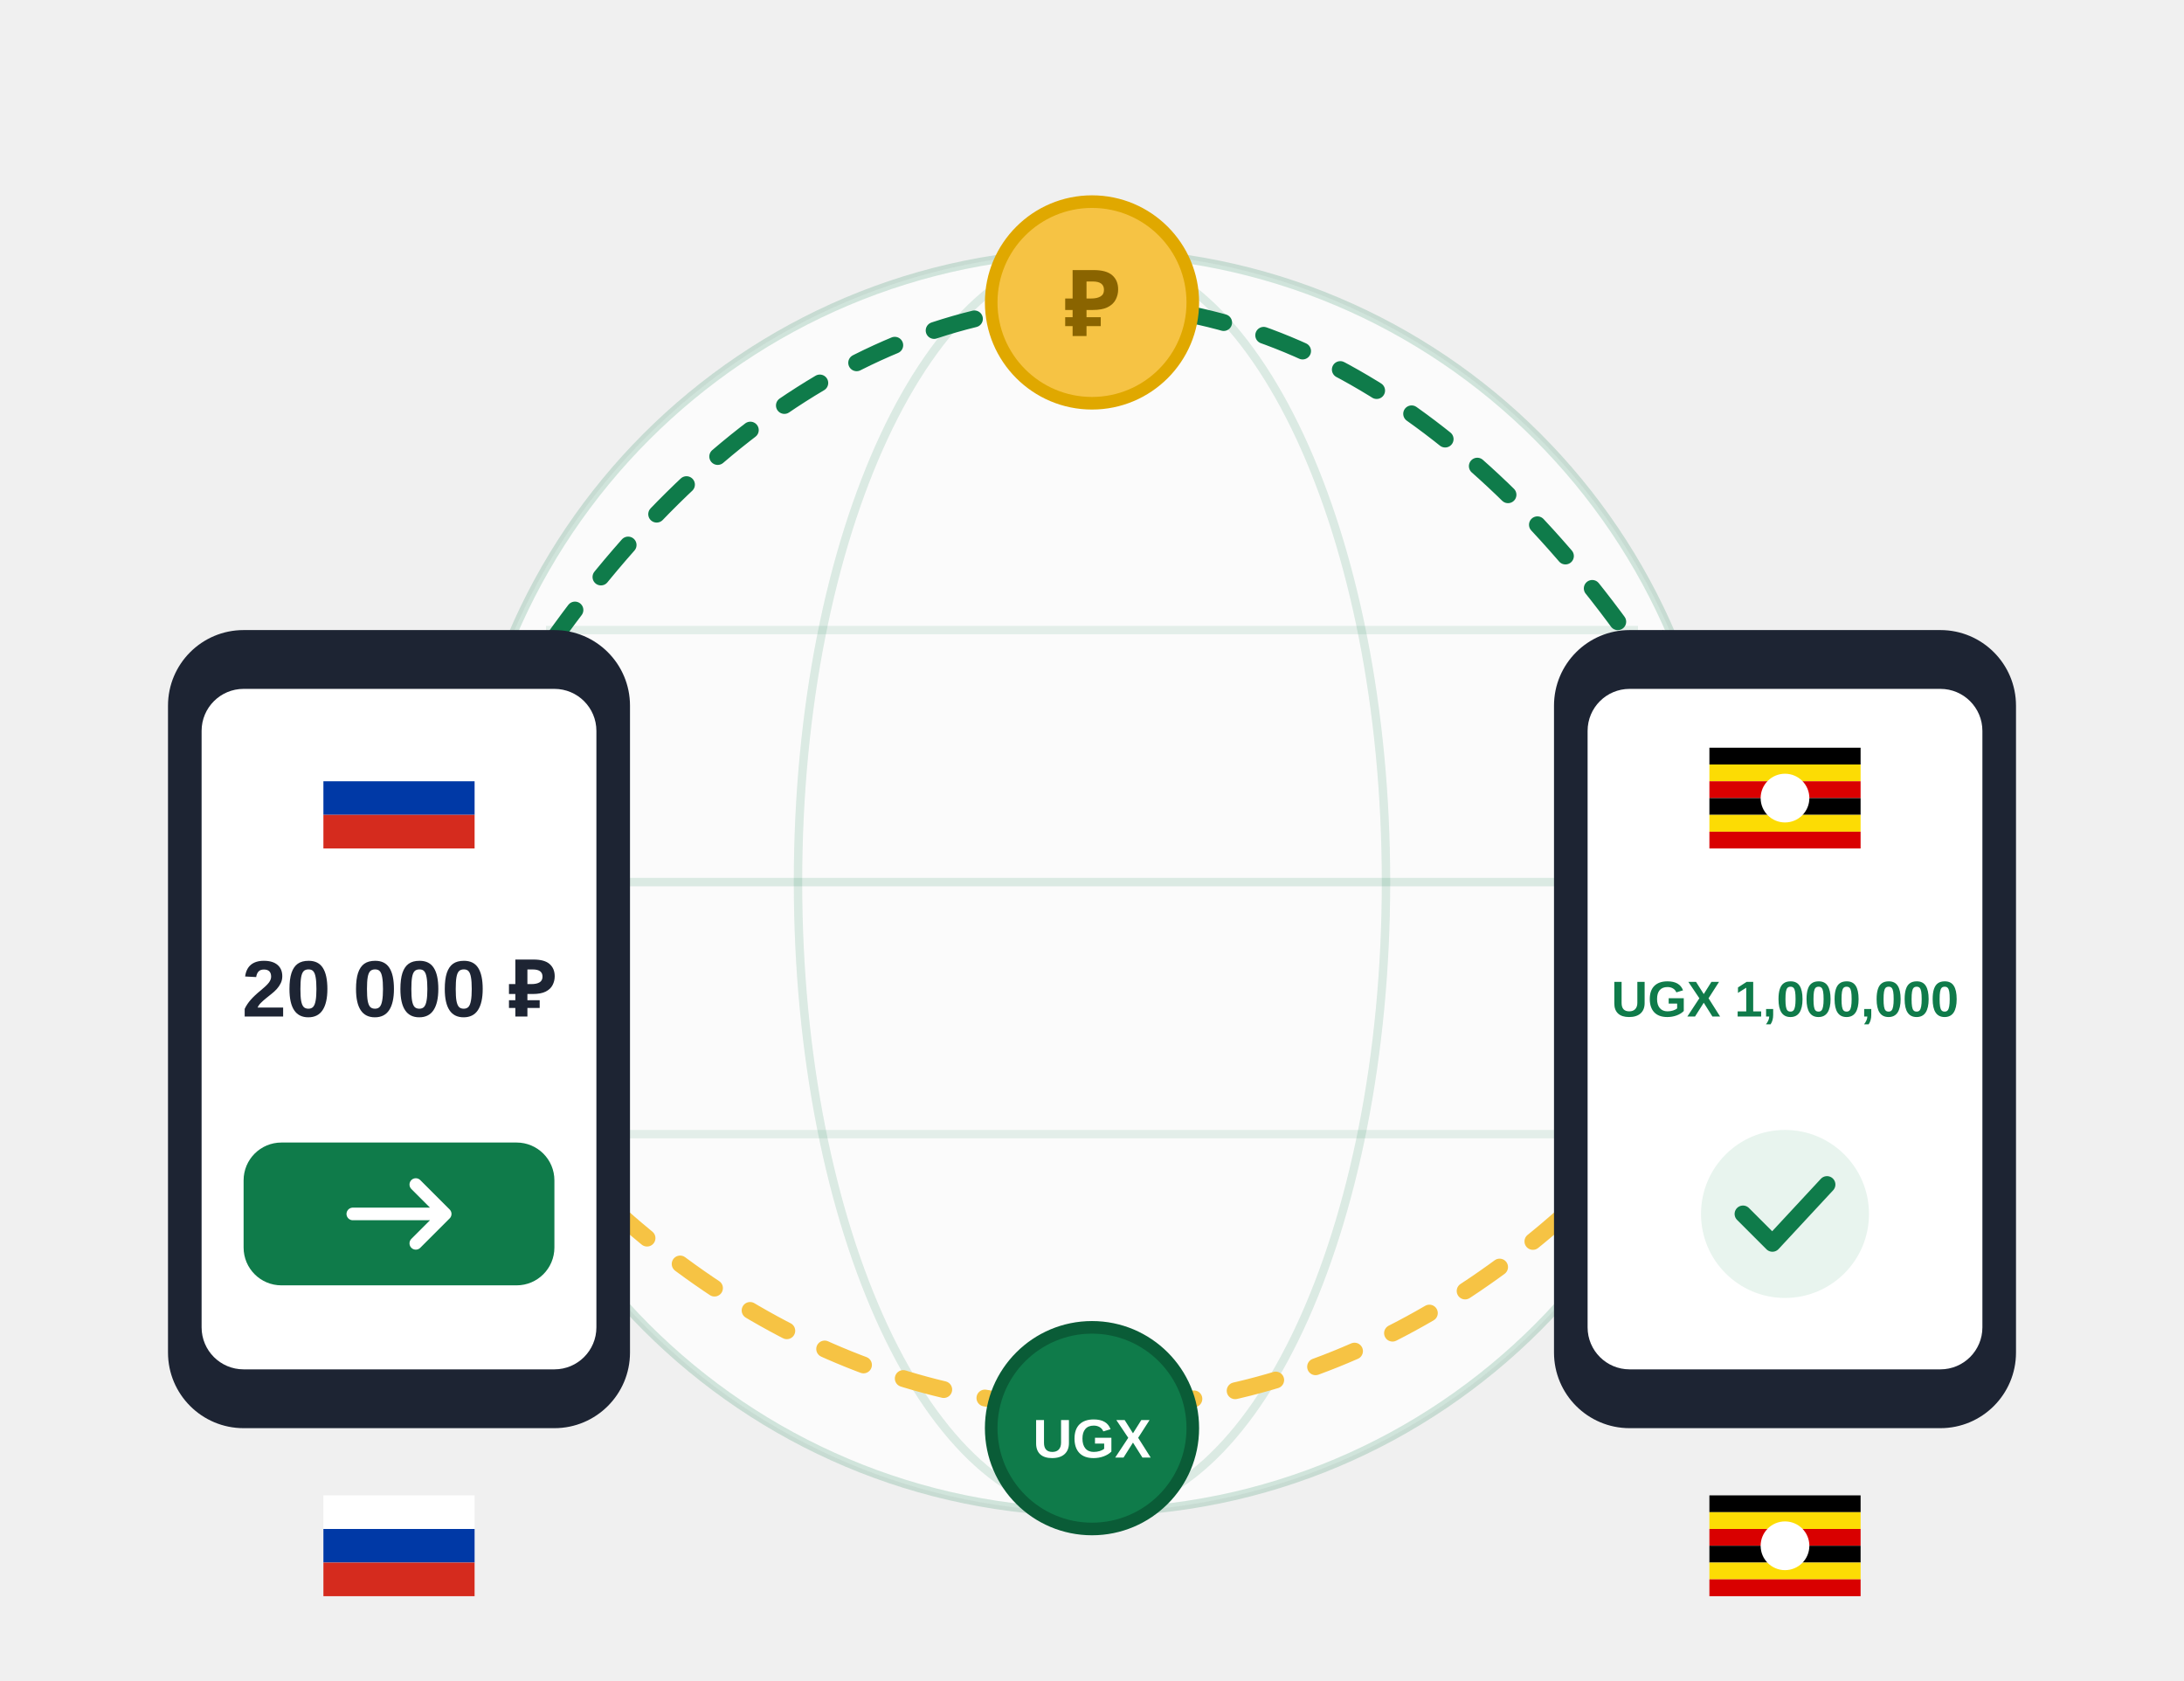
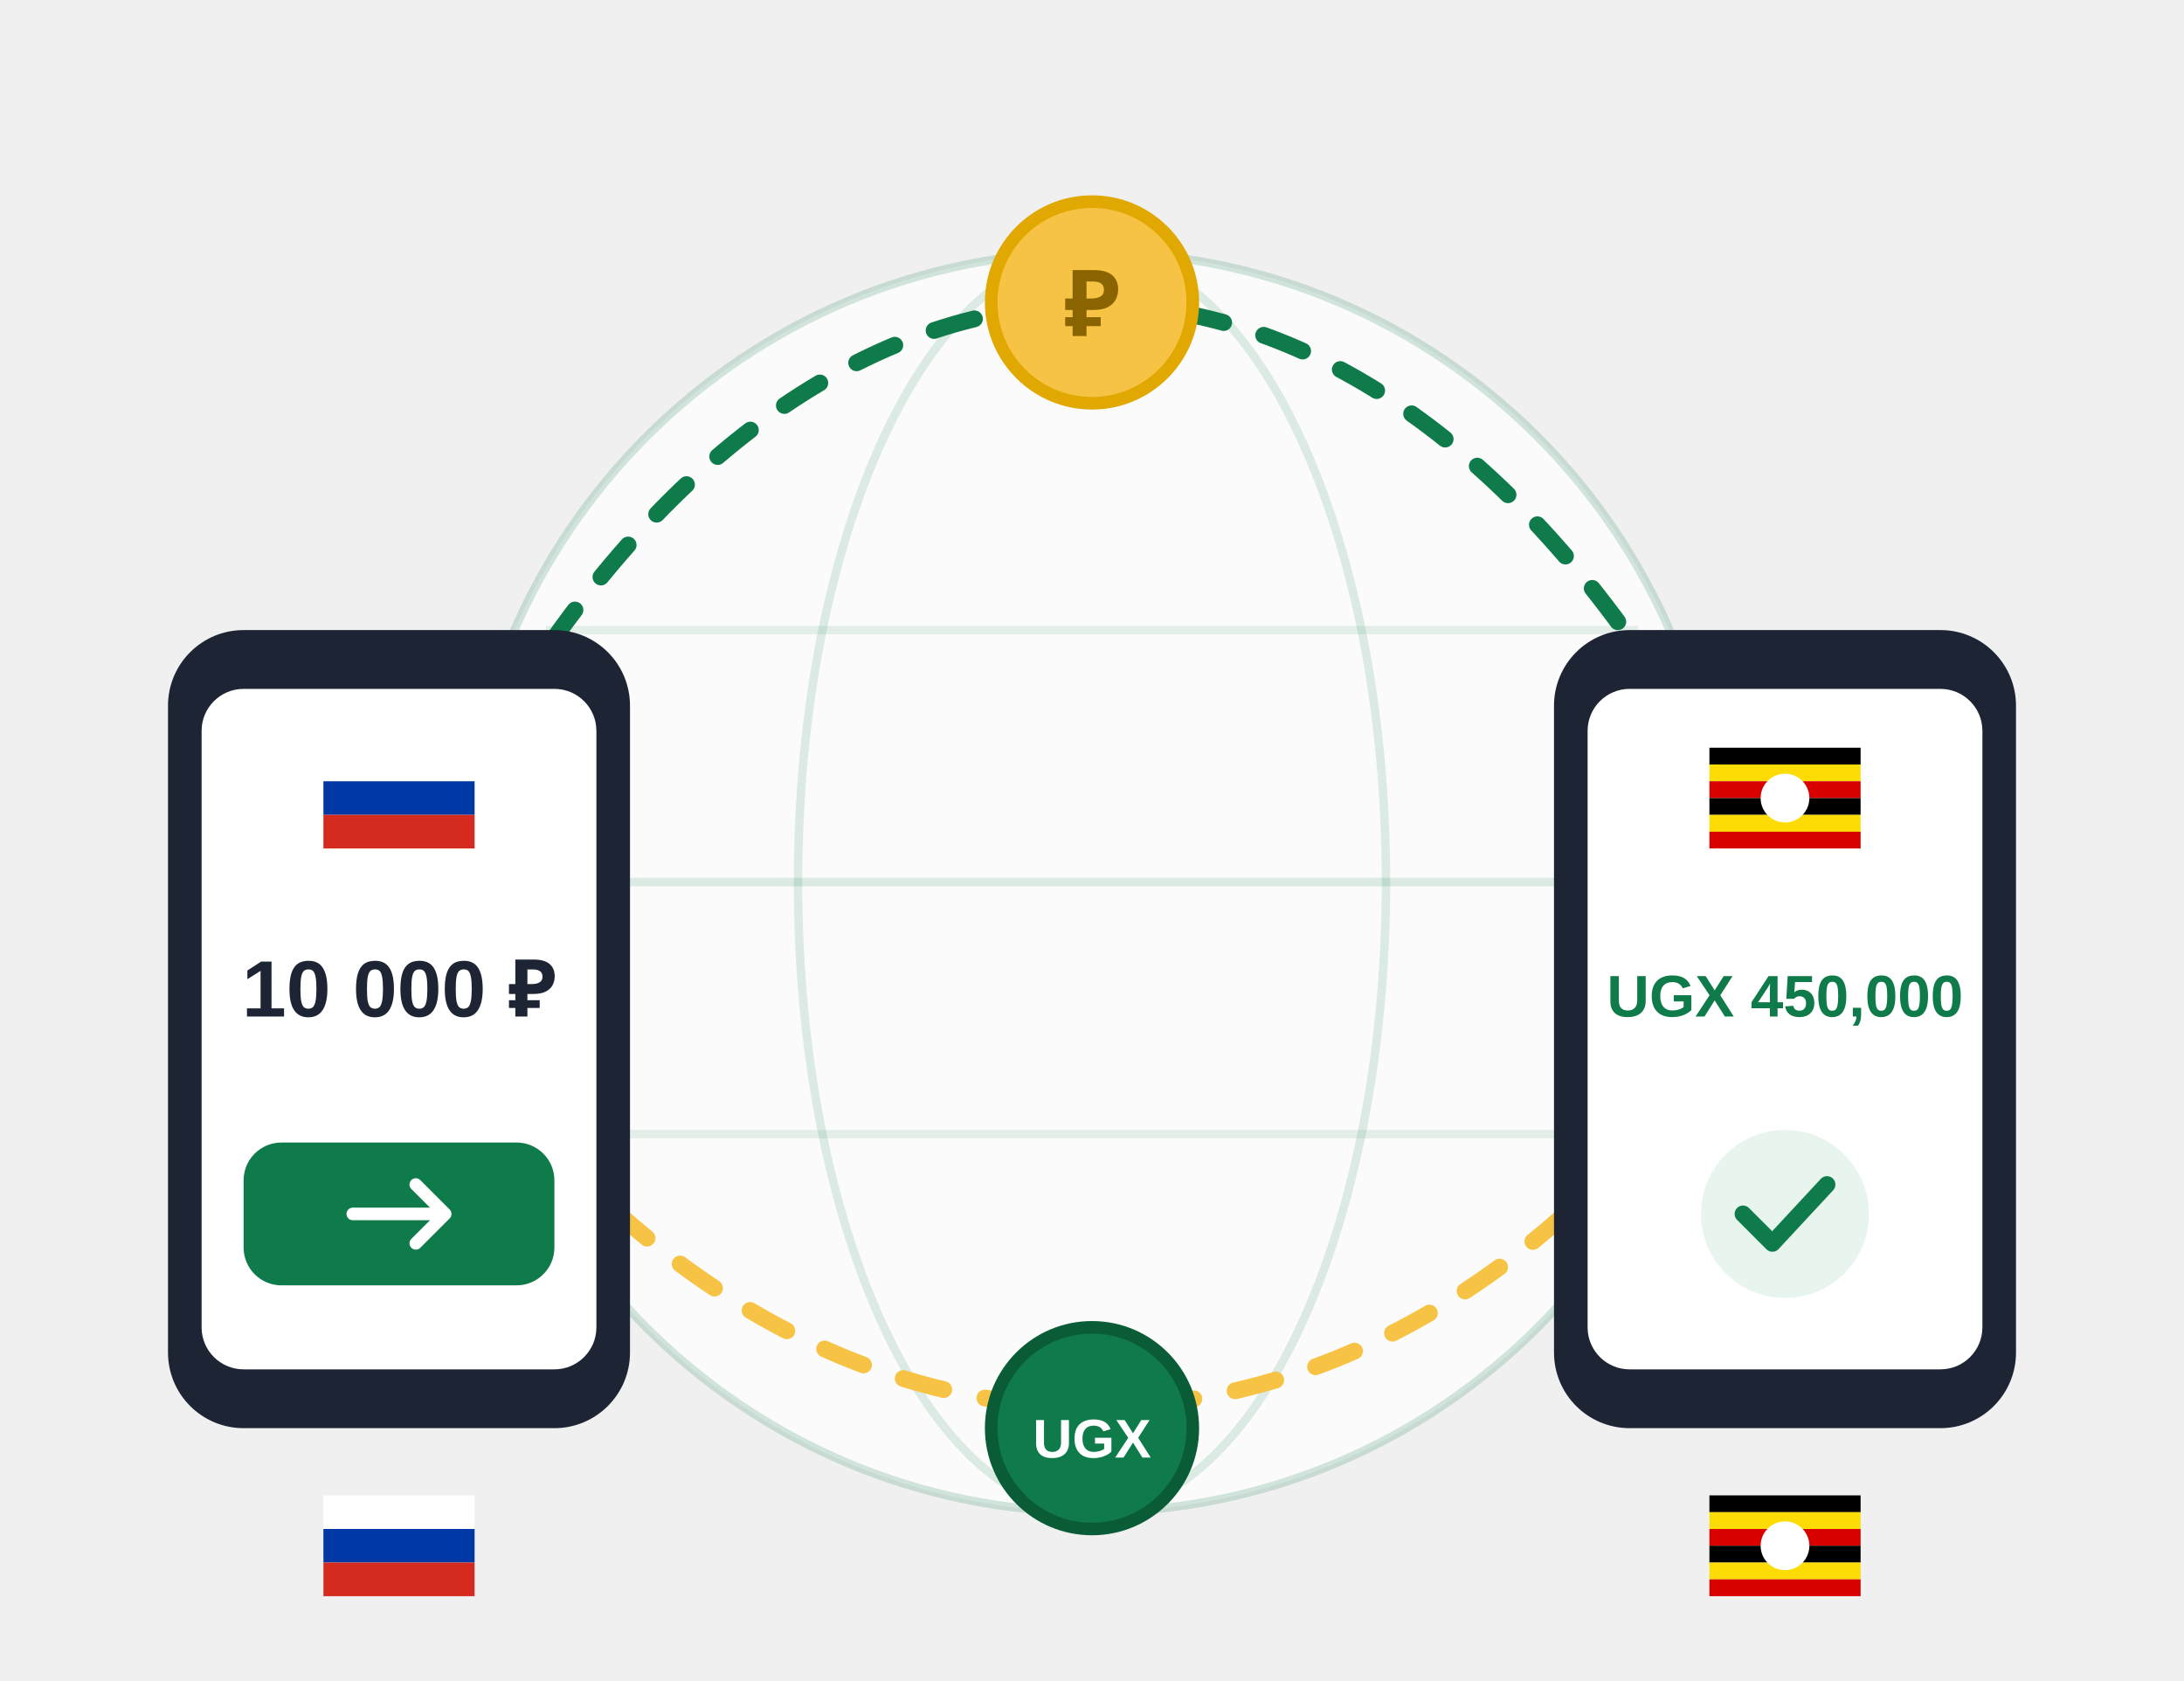
<svg xmlns="http://www.w3.org/2000/svg" viewBox="0 0 520 400" role="img" aria-labelledby="t d">
  <defs>
    <symbol id="ru" viewBox="0 0 9 6">
      <rect width="9" height="6" fill="#fff" />
      <rect y="2" width="9" height="2" fill="#0039a6" />
      <rect y="4" width="9" height="2" fill="#d52b1e" />
    </symbol>
    <symbol id="ug" viewBox="0 0 9 6">
      <rect width="9" height="1" fill="#000" />
      <rect y="1" width="9" height="1" fill="#fcdc04" />
      <rect y="2" width="9" height="1" fill="#d90000" />
      <rect y="3" width="9" height="1" fill="#000" />
      <rect y="4" width="9" height="1" fill="#fcdc04" />
      <rect y="5" width="9" height="1" fill="#d90000" />
      <circle cx="4.5" cy="3" r="1.45" fill="#fff" />
    </symbol>
  </defs>
  <circle cx="260" cy="210" r="150" fill="#ffffff" opacity=".7" />
  <circle cx="260" cy="210" r="150" fill="none" stroke="#0f7b4a" stroke-opacity=".18" stroke-width="2" />
  <ellipse cx="260" cy="210" rx="70" ry="150" fill="none" stroke="#0f7b4a" stroke-opacity=".14" stroke-width="2" />
  <line x1="110" y1="210" x2="410" y2="210" stroke="#0f7b4a" stroke-opacity=".14" stroke-width="2" />
  <path d="M130 150 H390 M130 270 H390" stroke="#0f7b4a" stroke-opacity=".1" stroke-width="2" />
  <path d="M120 170 C 200 40, 320 40, 400 170" fill="none" stroke="#0f7b4a" stroke-width="4" stroke-dasharray="10 10" stroke-linecap="round" />
  <polygon points="400,170 384,160 396,150" fill="#0f7b4a" />
  <path d="M400 260 C 320 360, 200 360, 120 260" fill="none" stroke="#f6c344" stroke-width="4" stroke-dasharray="10 10" stroke-linecap="round" />
  <polygon points="120,260 136,270 124,280" fill="#e0a800" />
  <g transform="translate(40 150)">
    <rect width="110" height="190" rx="18" fill="#1d2433" />
    <rect x="8" y="14" width="94" height="162" rx="10" fill="#ffffff" />
    <use href="#ru" x="37" y="28" width="36" height="24" />
-     <text x="55" y="92" text-anchor="middle" font-family="Segoe UI, Arial, sans-serif" font-weight="800" font-size="19" fill="#1d2433">20 000 ₽</text>
+     <text x="55" y="92" text-anchor="middle" font-family="Segoe UI, Arial, sans-serif" font-weight="800" font-size="19" fill="#1d2433">10 000 ₽</text>
    <rect x="18" y="122" width="74" height="34" rx="9" fill="#0f7b4a" />
    <path d="M44 139 h22 m-7 -7 l7 7 l-7 7" fill="none" stroke="#fff" stroke-width="3" stroke-linecap="round" stroke-linejoin="round" />
  </g>
  <g transform="translate(370 150)">
    <rect width="110" height="190" rx="18" fill="#1d2433" />
    <rect x="8" y="14" width="94" height="162" rx="10" fill="#ffffff" />
    <use href="#ug" x="37" y="28" width="36" height="24" />
-     <text x="55" y="92" text-anchor="middle" font-family="Segoe UI, Arial, sans-serif" font-weight="800" font-size="12" fill="#0f7b4a">UGX 1,000,000</text>
+     <text x="55" y="92" text-anchor="middle" font-family="Segoe UI, Arial, sans-serif" font-weight="800" font-size="14" fill="#0f7b4a">UGX 450,000</text>
    <circle cx="55" cy="139" r="20" fill="#e8f4ee" />
    <path d="M45 139 l7 7 l13 -14" fill="none" stroke="#0f7b4a" stroke-width="4" stroke-linecap="round" stroke-linejoin="round" />
  </g>
  <g font-family="Segoe UI, Arial, sans-serif" font-weight="800" text-anchor="middle">
    <circle cx="260" cy="72" r="24" fill="#f6c344" stroke="#e0a800" stroke-width="3" />
    <text x="260" y="80" font-size="22" fill="#8a6400">₽</text>
    <circle cx="260" cy="340" r="24" fill="#0f7b4a" stroke="#0a5c37" stroke-width="3" />
    <text x="260" y="347" font-size="13" fill="#fff">UGX</text>
  </g>
  <use href="#ru" x="77" y="356" width="36" height="24" />
  <use href="#ug" x="407" y="356" width="36" height="24" />
</svg>
